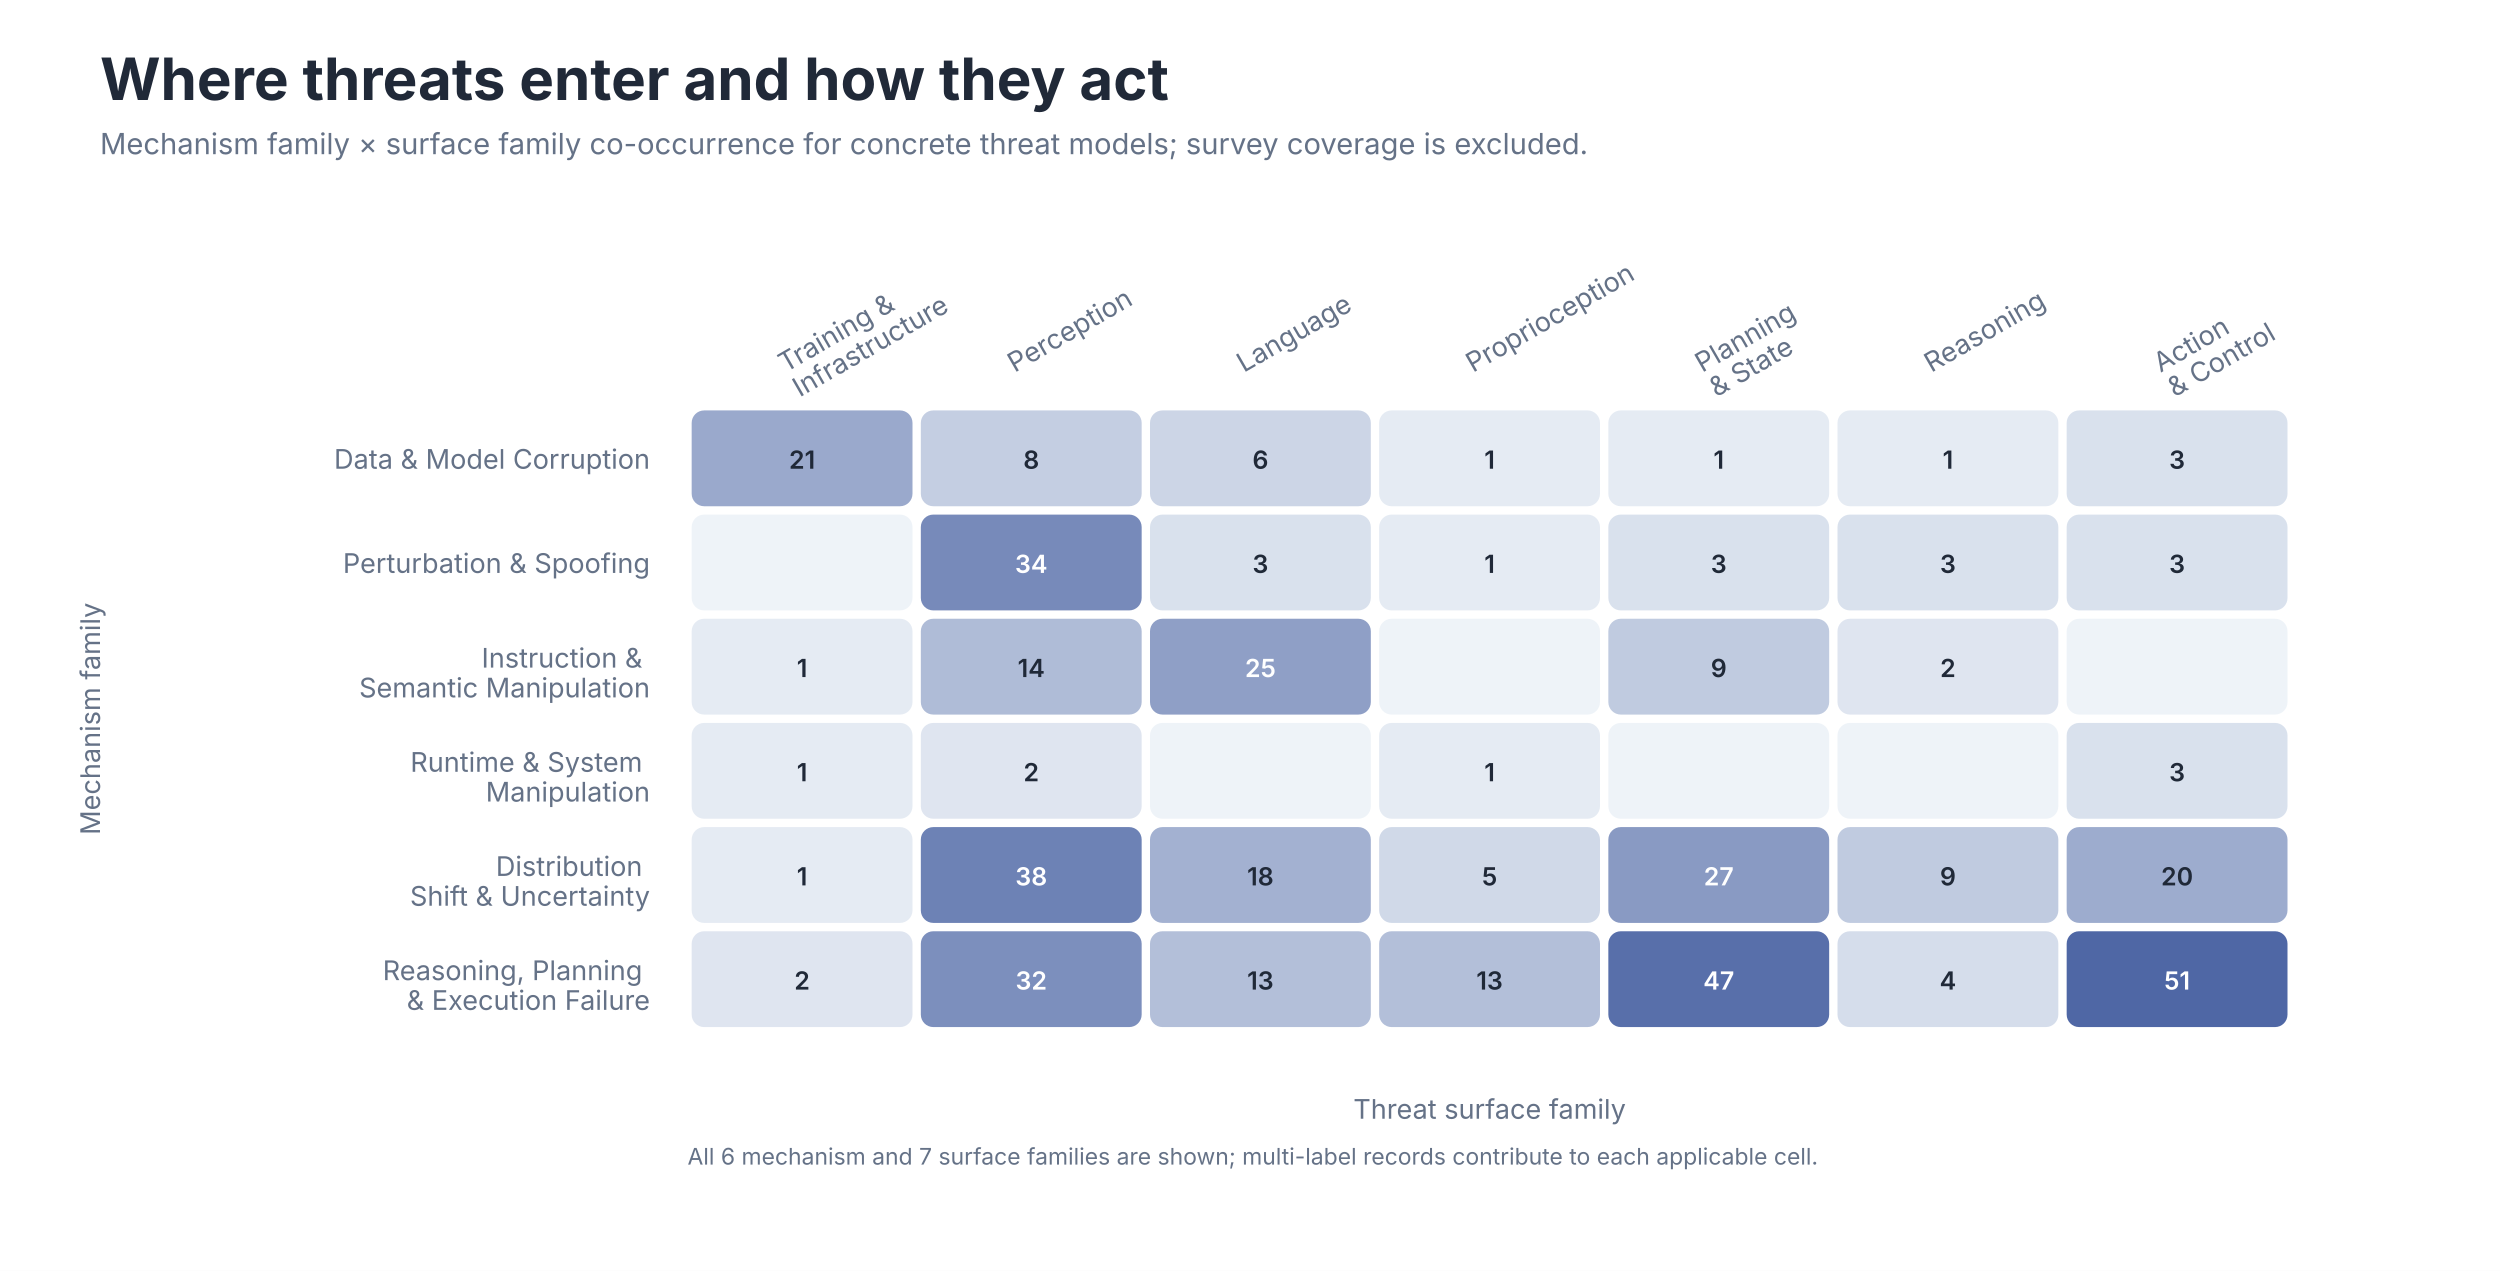
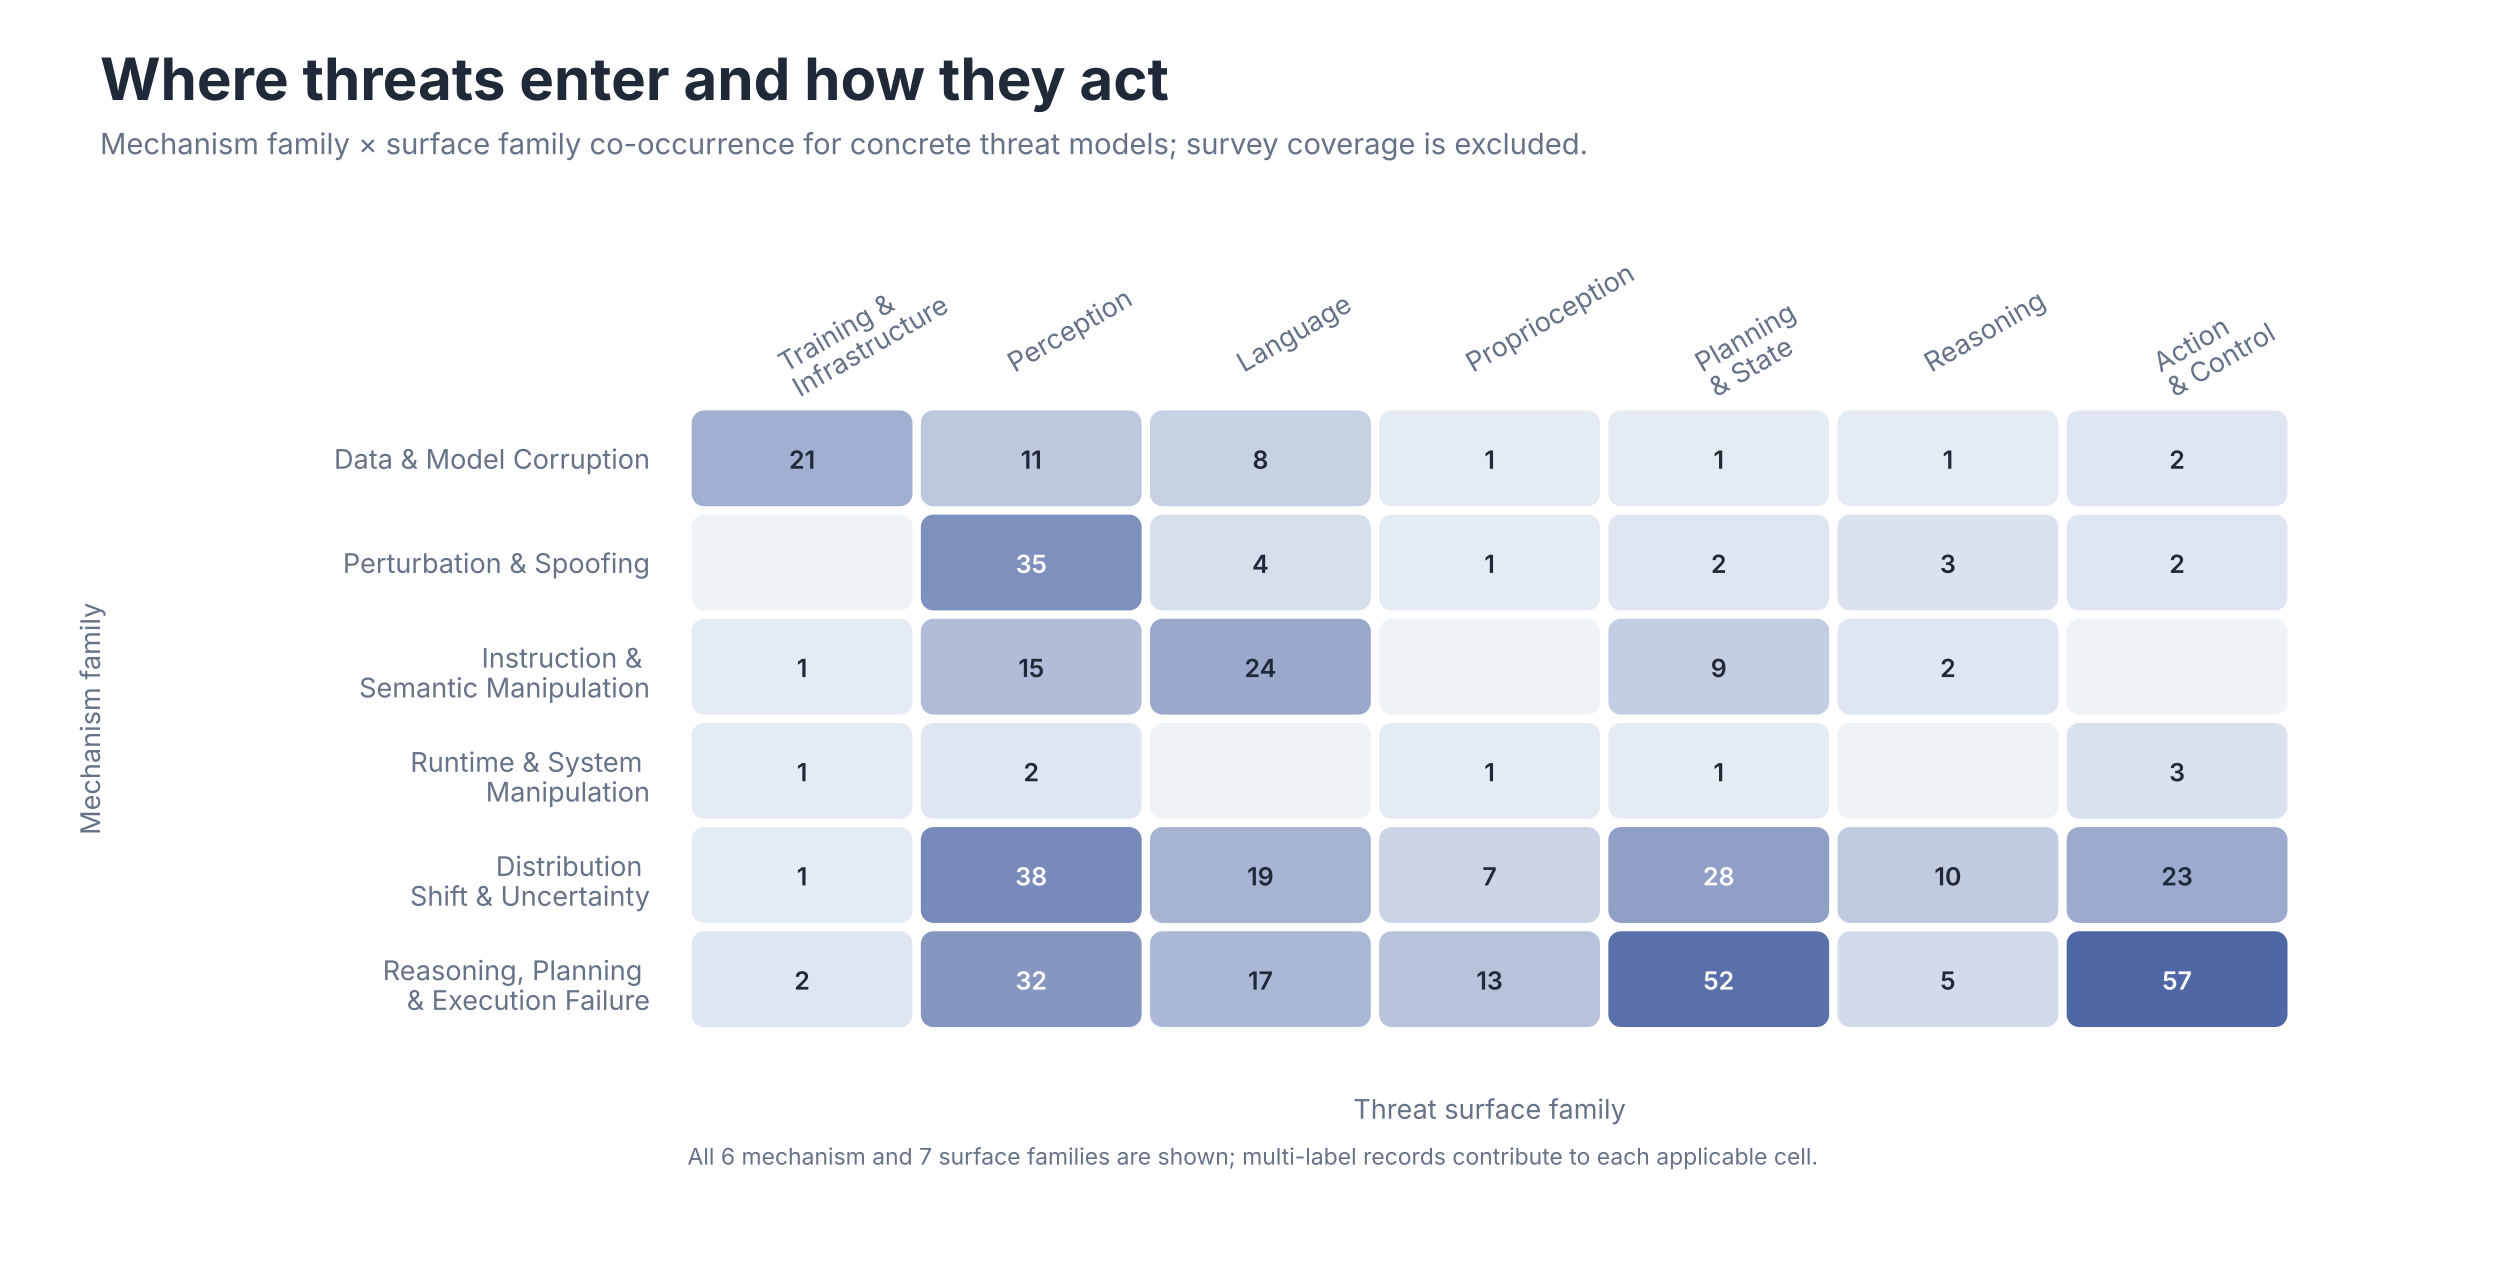
<svg xmlns="http://www.w3.org/2000/svg" role="img" aria-labelledby="title desc" viewBox="0 0 1200 610">
  <style>
text { font-family: -apple-system, BlinkMacSystemFont, 'Segoe UI', sans-serif; }
.title { font-size: 28px; font-weight: 650; fill: #202938; }
.subtitle { font-size: 14px; fill: #657287; }
.axis { font-size: 13px; fill: #657287; }
.label { font-size: 13px; fill: #202938; }
.small { font-size: 11px; fill: #657287; }
</style>
  <rect width="1200" height="610" fill="#FFFFFF" />
  <text class="title" x="48" y="48">Where threats enter and how they act</text>
  <text class="subtitle" x="48" y="74">Mechanism family × surface family co-occurrence for concrete threat models; survey coverage is excluded.</text>
  <text class="axis" text-anchor="start" transform="translate(377.0 179.0) rotate(-30)">
    <tspan x="0" dy="0em">Training &amp;</tspan>
    <tspan x="0" dy="1.05em">Infrastructure</tspan>
  </text>
  <text class="axis" text-anchor="start" transform="translate(487.0 179.0) rotate(-30)">
    <tspan x="0" dy="0em">Perception</tspan>
  </text>
  <text class="axis" text-anchor="start" transform="translate(597.0 179.0) rotate(-30)">
    <tspan x="0" dy="0em">Language</tspan>
  </text>
  <text class="axis" text-anchor="start" transform="translate(707.0 179.0) rotate(-30)">
    <tspan x="0" dy="0em">Proprioception</tspan>
  </text>
  <text class="axis" text-anchor="start" transform="translate(817.0 179.0) rotate(-30)">
    <tspan x="0" dy="0em">Planning</tspan>
    <tspan x="0" dy="1.05em">&amp; State</tspan>
  </text>
  <text class="axis" text-anchor="start" transform="translate(927.0 179.0) rotate(-30)">
    <tspan x="0" dy="0em">Reasoning</tspan>
  </text>
  <text class="axis" text-anchor="start" transform="translate(1037.0 179.0) rotate(-30)">
    <tspan x="0" dy="0em">Action</tspan>
    <tspan x="0" dy="1.05em">&amp; Control</tspan>
  </text>
  <text class="axis" text-anchor="end" x="312.0" y="225.0">Data &amp; Model Corruption</text>
  <text class="axis" text-anchor="end" x="312.0" y="275.0">Perturbation &amp; Spoofing</text>
  <text class="axis" text-anchor="end" x="312.0" y="325.0">
    <tspan x="312.0" dy="-0.35em">Instruction &amp;</tspan>
    <tspan x="312.0" dy="1.1em">Semantic Manipulation</tspan>
  </text>
  <text class="axis" text-anchor="end" x="312.0" y="375.0">
    <tspan x="312.0" dy="-0.35em">Runtime &amp; System</tspan>
    <tspan x="312.0" dy="1.1em">Manipulation</tspan>
  </text>
  <text class="axis" text-anchor="end" x="312.0" y="425.0">
    <tspan x="312.0" dy="-0.35em">Distribution</tspan>
    <tspan x="312.0" dy="1.1em">Shift &amp; Uncertainty</tspan>
  </text>
  <text class="axis" text-anchor="end" x="312.0" y="475.0">
    <tspan x="312.0" dy="-0.35em">Reasoning, Planning</tspan>
    <tspan x="312.0" dy="1.1em">&amp; Execution Failure</tspan>
  </text>
-   <rect x="332" y="197" width="106" height="46" rx="6" fill="#9AA9CC" />
+   <rect x="332" y="197" width="106" height="46" rx="6" fill="#A1AFD0" />
  <text x="385.0" y="225.0" text-anchor="middle" font-size="12" font-weight="600" fill="#202938">21</text>
-   <rect x="442" y="197" width="106" height="46" rx="6" fill="#C4CEE2" />
-   <text x="495.0" y="225.0" text-anchor="middle" font-size="12" font-weight="600" fill="#202938">8</text>
-   <rect x="552" y="197" width="106" height="46" rx="6" fill="#CCD5E6" />
-   <text x="605.0" y="225.0" text-anchor="middle" font-size="12" font-weight="600" fill="#202938">6</text>
+   <rect x="442" y="197" width="106" height="46" rx="6" fill="#BDC8DF" />
+   <text x="495.0" y="225.0" text-anchor="middle" font-size="12" font-weight="600" fill="#202938">11</text>
+   <rect x="552" y="197" width="106" height="46" rx="6" fill="#C7D1E4" />
+   <text x="605.0" y="225.0" text-anchor="middle" font-size="12" font-weight="600" fill="#202938">8</text>
  <rect x="662" y="197" width="106" height="46" rx="6" fill="#E5EBF3" />
  <text x="715.0" y="225.0" text-anchor="middle" font-size="12" font-weight="600" fill="#202938">1</text>
  <rect x="772" y="197" width="106" height="46" rx="6" fill="#E5EBF3" />
  <text x="825.0" y="225.0" text-anchor="middle" font-size="12" font-weight="600" fill="#202938">1</text>
  <rect x="882" y="197" width="106" height="46" rx="6" fill="#E5EBF3" />
  <text x="935.0" y="225.0" text-anchor="middle" font-size="12" font-weight="600" fill="#202938">1</text>
-   <rect x="992" y="197" width="106" height="46" rx="6" fill="#D9E1ED" />
-   <text x="1045.0" y="225.0" text-anchor="middle" font-size="12" font-weight="600" fill="#202938">3</text>
+   <rect x="992" y="197" width="106" height="46" rx="6" fill="#E0E6F1" />
+   <text x="1045.0" y="225.0" text-anchor="middle" font-size="12" font-weight="600" fill="#202938">2</text>
  <rect x="332" y="247" width="106" height="46" rx="6" fill="#EEF3F8" />
  <text x="385.0" y="275.0" text-anchor="middle" font-size="12" font-weight="600" fill="#202938" />
-   <rect x="442" y="247" width="106" height="46" rx="6" fill="#778ABA" />
-   <text x="495.0" y="275.0" text-anchor="middle" font-size="12" font-weight="600" fill="#FFFFFF">34</text>
-   <rect x="552" y="247" width="106" height="46" rx="6" fill="#D9E1ED" />
-   <text x="605.0" y="275.0" text-anchor="middle" font-size="12" font-weight="600" fill="#202938">3</text>
+   <rect x="442" y="247" width="106" height="46" rx="6" fill="#7E90BE" />
+   <text x="495.0" y="275.0" text-anchor="middle" font-size="12" font-weight="600" fill="#FFFFFF">35</text>
+   <rect x="552" y="247" width="106" height="46" rx="6" fill="#D7DEEC" />
+   <text x="605.0" y="275.0" text-anchor="middle" font-size="12" font-weight="600" fill="#202938">4</text>
  <rect x="662" y="247" width="106" height="46" rx="6" fill="#E5EBF3" />
  <text x="715.0" y="275.0" text-anchor="middle" font-size="12" font-weight="600" fill="#202938">1</text>
-   <rect x="772" y="247" width="106" height="46" rx="6" fill="#D9E1ED" />
-   <text x="825.0" y="275.0" text-anchor="middle" font-size="12" font-weight="600" fill="#202938">3</text>
-   <rect x="882" y="247" width="106" height="46" rx="6" fill="#D9E1ED" />
+   <rect x="772" y="247" width="106" height="46" rx="6" fill="#E0E6F1" />
+   <text x="825.0" y="275.0" text-anchor="middle" font-size="12" font-weight="600" fill="#202938">2</text>
+   <rect x="882" y="247" width="106" height="46" rx="6" fill="#DBE2EE" />
  <text x="935.0" y="275.0" text-anchor="middle" font-size="12" font-weight="600" fill="#202938">3</text>
-   <rect x="992" y="247" width="106" height="46" rx="6" fill="#D9E1ED" />
-   <text x="1045.0" y="275.0" text-anchor="middle" font-size="12" font-weight="600" fill="#202938">3</text>
+   <rect x="992" y="247" width="106" height="46" rx="6" fill="#E0E6F1" />
+   <text x="1045.0" y="275.0" text-anchor="middle" font-size="12" font-weight="600" fill="#202938">2</text>
  <rect x="332" y="297" width="106" height="46" rx="6" fill="#E5EBF3" />
  <text x="385.0" y="325.0" text-anchor="middle" font-size="12" font-weight="600" fill="#202938">1</text>
-   <rect x="442" y="297" width="106" height="46" rx="6" fill="#AFBCD7" />
-   <text x="495.0" y="325.0" text-anchor="middle" font-size="12" font-weight="600" fill="#202938">14</text>
-   <rect x="552" y="297" width="106" height="46" rx="6" fill="#8F9FC6" />
-   <text x="605.0" y="325.0" text-anchor="middle" font-size="12" font-weight="600" fill="#FFFFFF">25</text>
+   <rect x="442" y="297" width="106" height="46" rx="6" fill="#B1BDD8" />
+   <text x="495.0" y="325.0" text-anchor="middle" font-size="12" font-weight="600" fill="#202938">15</text>
+   <rect x="552" y="297" width="106" height="46" rx="6" fill="#99A8CB" />
+   <text x="605.0" y="325.0" text-anchor="middle" font-size="12" font-weight="600" fill="#202938">24</text>
  <rect x="662" y="297" width="106" height="46" rx="6" fill="#EEF3F8" />
  <text x="715.0" y="325.0" text-anchor="middle" font-size="12" font-weight="600" fill="#202938" />
-   <rect x="772" y="297" width="106" height="46" rx="6" fill="#C0CBE0" />
+   <rect x="772" y="297" width="106" height="46" rx="6" fill="#C4CEE2" />
  <text x="825.0" y="325.0" text-anchor="middle" font-size="12" font-weight="600" fill="#202938">9</text>
-   <rect x="882" y="297" width="106" height="46" rx="6" fill="#DFE5F0" />
+   <rect x="882" y="297" width="106" height="46" rx="6" fill="#E0E6F1" />
  <text x="935.0" y="325.0" text-anchor="middle" font-size="12" font-weight="600" fill="#202938">2</text>
  <rect x="992" y="297" width="106" height="46" rx="6" fill="#EEF3F8" />
  <text x="1045.0" y="325.0" text-anchor="middle" font-size="12" font-weight="600" fill="#202938" />
  <rect x="332" y="347" width="106" height="46" rx="6" fill="#E5EBF3" />
  <text x="385.0" y="375.0" text-anchor="middle" font-size="12" font-weight="600" fill="#202938">1</text>
-   <rect x="442" y="347" width="106" height="46" rx="6" fill="#DFE5F0" />
+   <rect x="442" y="347" width="106" height="46" rx="6" fill="#E0E6F1" />
  <text x="495.0" y="375.0" text-anchor="middle" font-size="12" font-weight="600" fill="#202938">2</text>
  <rect x="552" y="347" width="106" height="46" rx="6" fill="#EEF3F8" />
  <text x="605.0" y="375.0" text-anchor="middle" font-size="12" font-weight="600" fill="#202938" />
  <rect x="662" y="347" width="106" height="46" rx="6" fill="#E5EBF3" />
  <text x="715.0" y="375.0" text-anchor="middle" font-size="12" font-weight="600" fill="#202938">1</text>
-   <rect x="772" y="347" width="106" height="46" rx="6" fill="#EEF3F8" />
-   <text x="825.0" y="375.0" text-anchor="middle" font-size="12" font-weight="600" fill="#202938" />
+   <rect x="772" y="347" width="106" height="46" rx="6" fill="#E5EBF3" />
+   <text x="825.0" y="375.0" text-anchor="middle" font-size="12" font-weight="600" fill="#202938">1</text>
  <rect x="882" y="347" width="106" height="46" rx="6" fill="#EEF3F8" />
  <text x="935.0" y="375.0" text-anchor="middle" font-size="12" font-weight="600" fill="#202938" />
-   <rect x="992" y="347" width="106" height="46" rx="6" fill="#D9E1ED" />
+   <rect x="992" y="347" width="106" height="46" rx="6" fill="#DBE2EE" />
  <text x="1045.0" y="375.0" text-anchor="middle" font-size="12" font-weight="600" fill="#202938">3</text>
  <rect x="332" y="397" width="106" height="46" rx="6" fill="#E5EBF3" />
  <text x="385.0" y="425.0" text-anchor="middle" font-size="12" font-weight="600" fill="#202938">1</text>
-   <rect x="442" y="397" width="106" height="46" rx="6" fill="#6D82B5" />
+   <rect x="442" y="397" width="106" height="46" rx="6" fill="#778ABA" />
  <text x="495.0" y="425.0" text-anchor="middle" font-size="12" font-weight="600" fill="#FFFFFF">38</text>
-   <rect x="552" y="397" width="106" height="46" rx="6" fill="#A3B1D1" />
-   <text x="605.0" y="425.0" text-anchor="middle" font-size="12" font-weight="600" fill="#202938">18</text>
-   <rect x="662" y="397" width="106" height="46" rx="6" fill="#D0D9E8" />
-   <text x="715.0" y="425.0" text-anchor="middle" font-size="12" font-weight="600" fill="#202938">5</text>
-   <rect x="772" y="397" width="106" height="46" rx="6" fill="#899AC3" />
-   <text x="825.0" y="425.0" text-anchor="middle" font-size="12" font-weight="600" fill="#FFFFFF">27</text>
-   <rect x="882" y="397" width="106" height="46" rx="6" fill="#C0CBE0" />
-   <text x="935.0" y="425.0" text-anchor="middle" font-size="12" font-weight="600" fill="#202938">9</text>
-   <rect x="992" y="397" width="106" height="46" rx="6" fill="#9DACCE" />
-   <text x="1045.0" y="425.0" text-anchor="middle" font-size="12" font-weight="600" fill="#202938">20</text>
-   <rect x="332" y="447" width="106" height="46" rx="6" fill="#DFE5F0" />
+   <rect x="552" y="397" width="106" height="46" rx="6" fill="#A6B4D2" />
+   <text x="605.0" y="425.0" text-anchor="middle" font-size="12" font-weight="600" fill="#202938">19</text>
+   <rect x="662" y="397" width="106" height="46" rx="6" fill="#CBD4E6" />
+   <text x="715.0" y="425.0" text-anchor="middle" font-size="12" font-weight="600" fill="#202938">7</text>
+   <rect x="772" y="397" width="106" height="46" rx="6" fill="#8F9FC6" />
+   <text x="825.0" y="425.0" text-anchor="middle" font-size="12" font-weight="600" fill="#FFFFFF">28</text>
+   <rect x="882" y="397" width="106" height="46" rx="6" fill="#C1CBE0" />
+   <text x="935.0" y="425.0" text-anchor="middle" font-size="12" font-weight="600" fill="#202938">10</text>
+   <rect x="992" y="397" width="106" height="46" rx="6" fill="#9BAACD" />
+   <text x="1045.0" y="425.0" text-anchor="middle" font-size="12" font-weight="600" fill="#202938">23</text>
+   <rect x="332" y="447" width="106" height="46" rx="6" fill="#E0E6F1" />
  <text x="385.0" y="475.0" text-anchor="middle" font-size="12" font-weight="600" fill="#202938">2</text>
-   <rect x="442" y="447" width="106" height="46" rx="6" fill="#7C8FBD" />
+   <rect x="442" y="447" width="106" height="46" rx="6" fill="#8597C1" />
  <text x="495.0" y="475.0" text-anchor="middle" font-size="12" font-weight="600" fill="#FFFFFF">32</text>
-   <rect x="552" y="447" width="106" height="46" rx="6" fill="#B3BFD9" />
-   <text x="605.0" y="475.0" text-anchor="middle" font-size="12" font-weight="600" fill="#202938">13</text>
-   <rect x="662" y="447" width="106" height="46" rx="6" fill="#B3BFD9" />
+   <rect x="552" y="447" width="106" height="46" rx="6" fill="#ABB8D5" />
+   <text x="605.0" y="475.0" text-anchor="middle" font-size="12" font-weight="600" fill="#202938">17</text>
+   <rect x="662" y="447" width="106" height="46" rx="6" fill="#B7C3DB" />
  <text x="715.0" y="475.0" text-anchor="middle" font-size="12" font-weight="600" fill="#202938">13</text>
-   <rect x="772" y="447" width="106" height="46" rx="6" fill="#586FAA" />
-   <text x="825.0" y="475.0" text-anchor="middle" font-size="12" font-weight="600" fill="#FFFFFF">47</text>
-   <rect x="882" y="447" width="106" height="46" rx="6" fill="#D5DDEB" />
-   <text x="935.0" y="475.0" text-anchor="middle" font-size="12" font-weight="600" fill="#202938">4</text>
+   <rect x="772" y="447" width="106" height="46" rx="6" fill="#5970AA" />
+   <text x="825.0" y="475.0" text-anchor="middle" font-size="12" font-weight="600" fill="#FFFFFF">52</text>
+   <rect x="882" y="447" width="106" height="46" rx="6" fill="#D2DBEA" />
+   <text x="935.0" y="475.0" text-anchor="middle" font-size="12" font-weight="600" fill="#202938">5</text>
  <rect x="992" y="447" width="106" height="46" rx="6" fill="#4F67A5" />
-   <text x="1045.0" y="475.0" text-anchor="middle" font-size="12" font-weight="600" fill="#FFFFFF">51</text>
+   <text x="1045.0" y="475.0" text-anchor="middle" font-size="12" font-weight="600" fill="#FFFFFF">57</text>
  <text class="axis" x="715.0" y="537" text-anchor="middle">Threat surface family</text>
  <text class="axis" transform="translate(48 345.0) rotate(-90)" text-anchor="middle">Mechanism family</text>
  <text class="small" x="330" y="559">All 6 mechanism and 7 surface families are shown; multi-label records contribute to each applicable cell.</text>
</svg>
